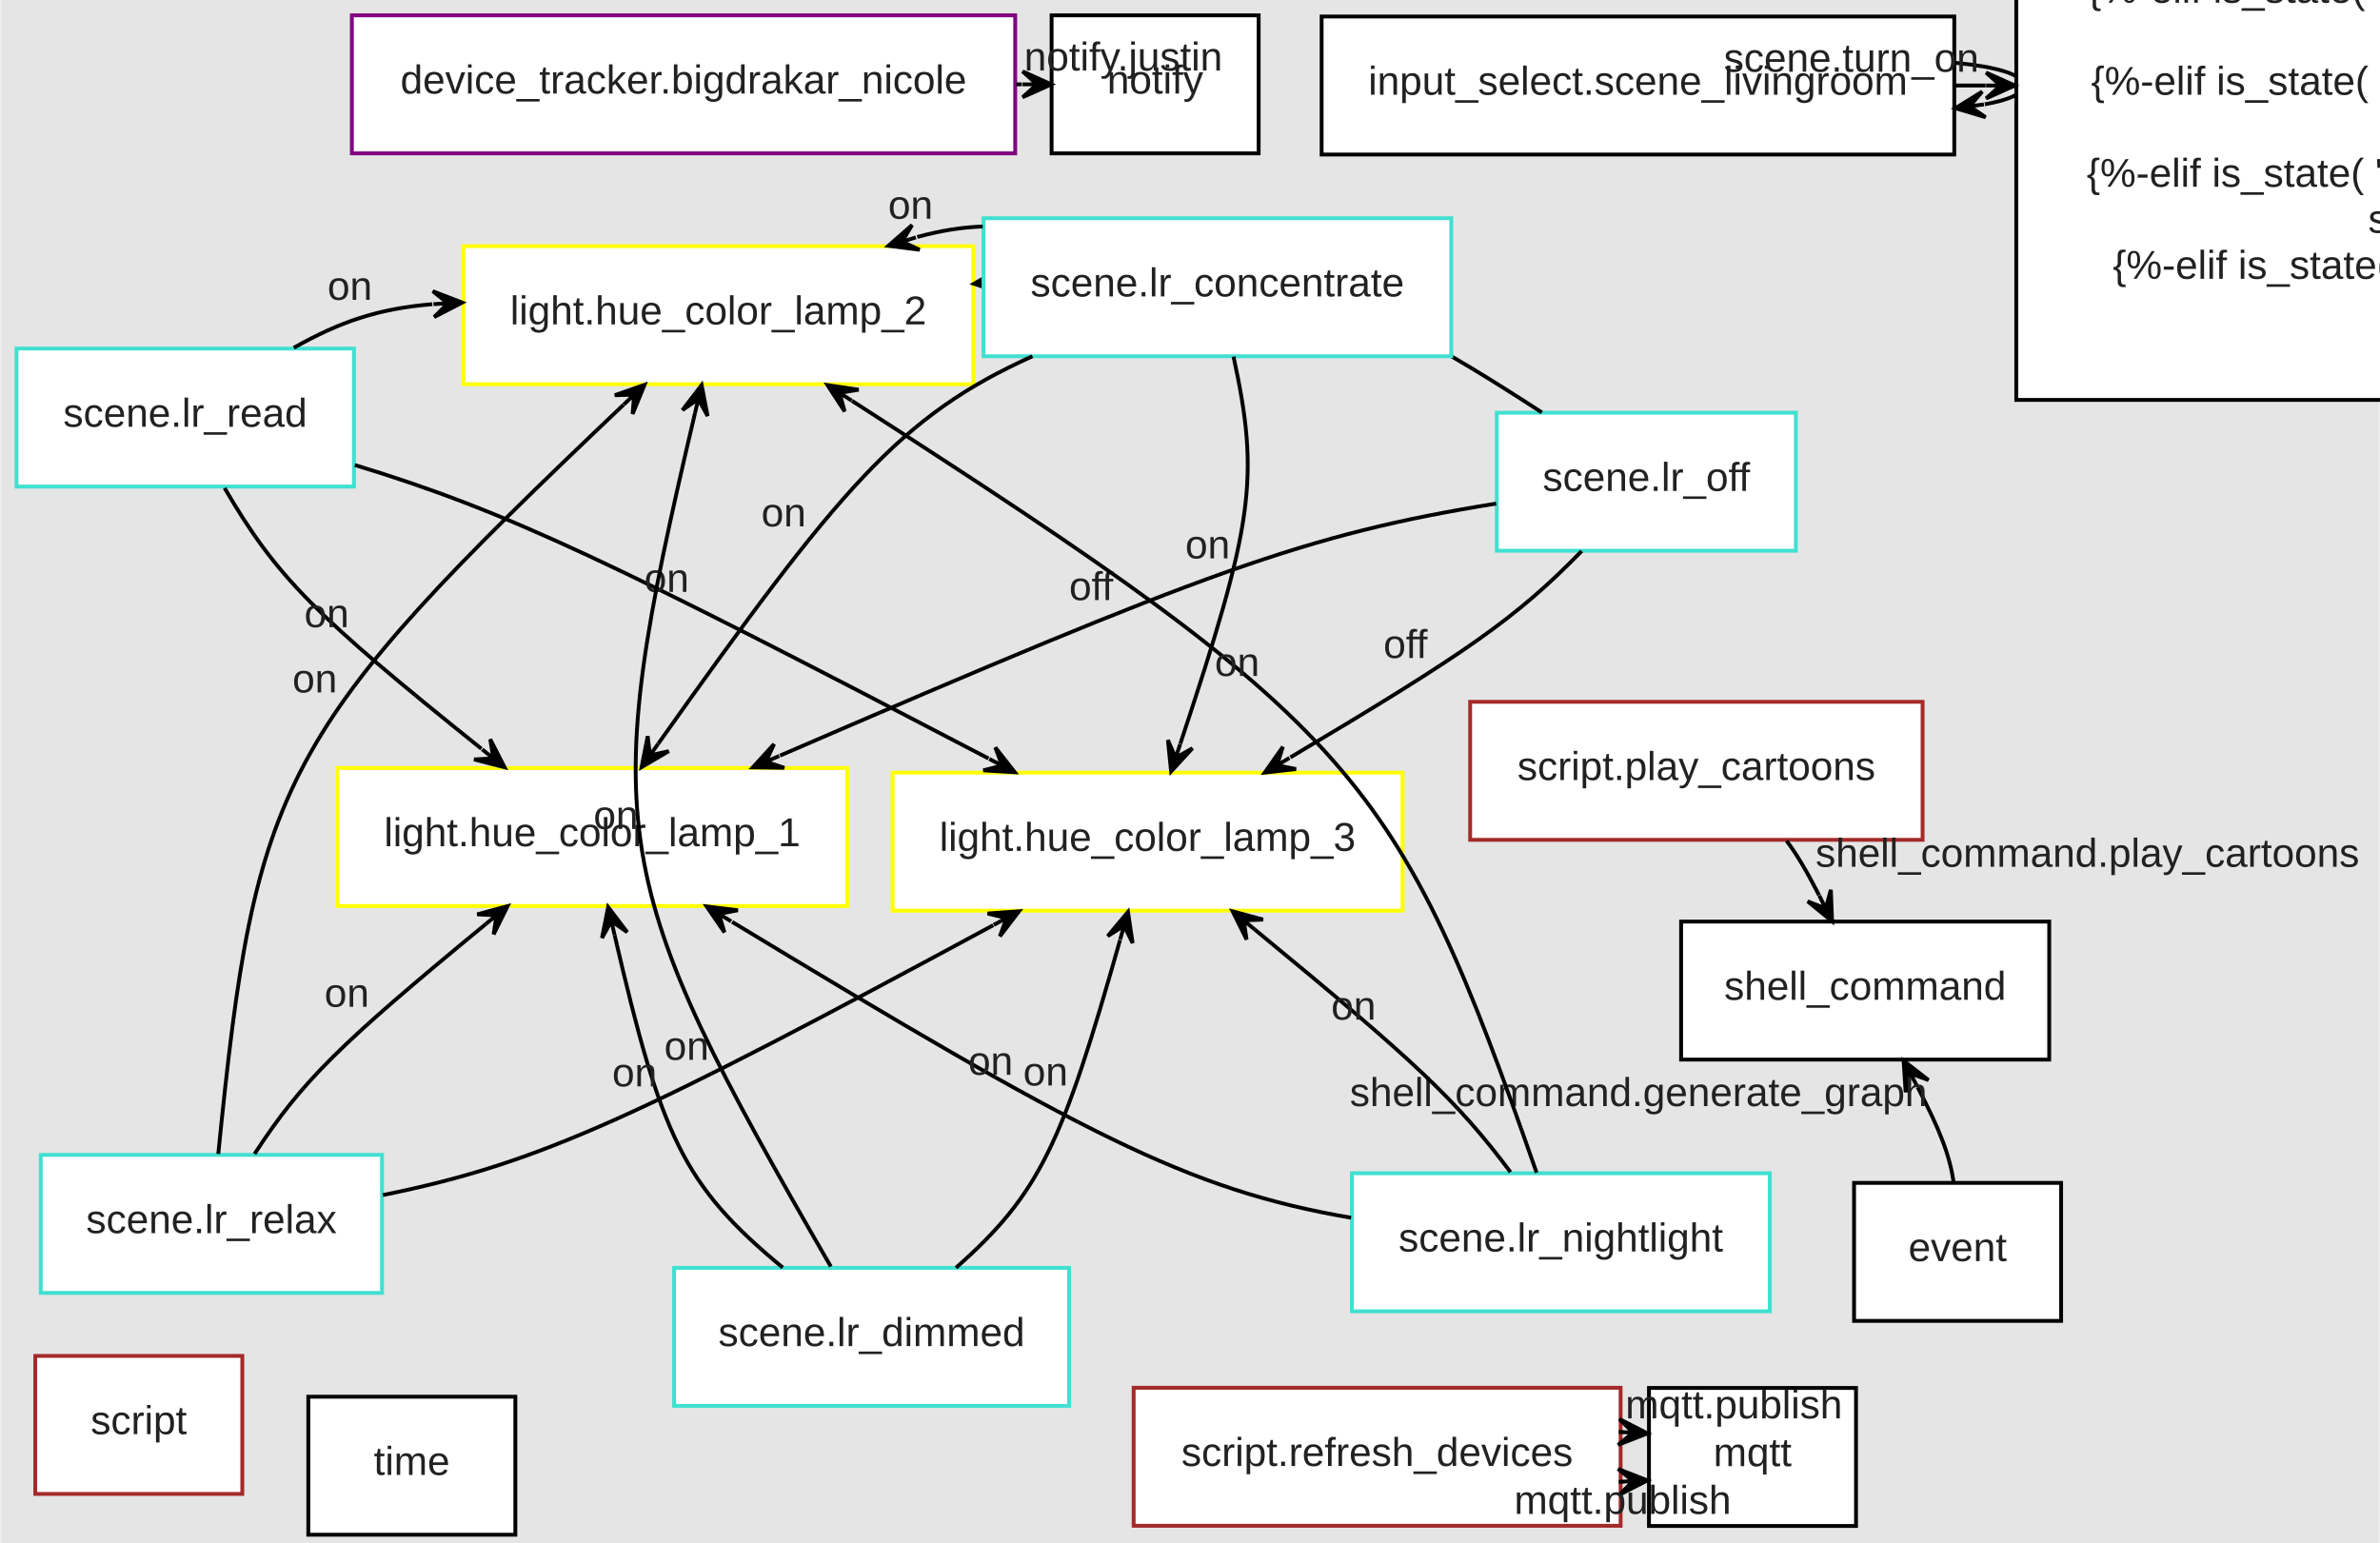
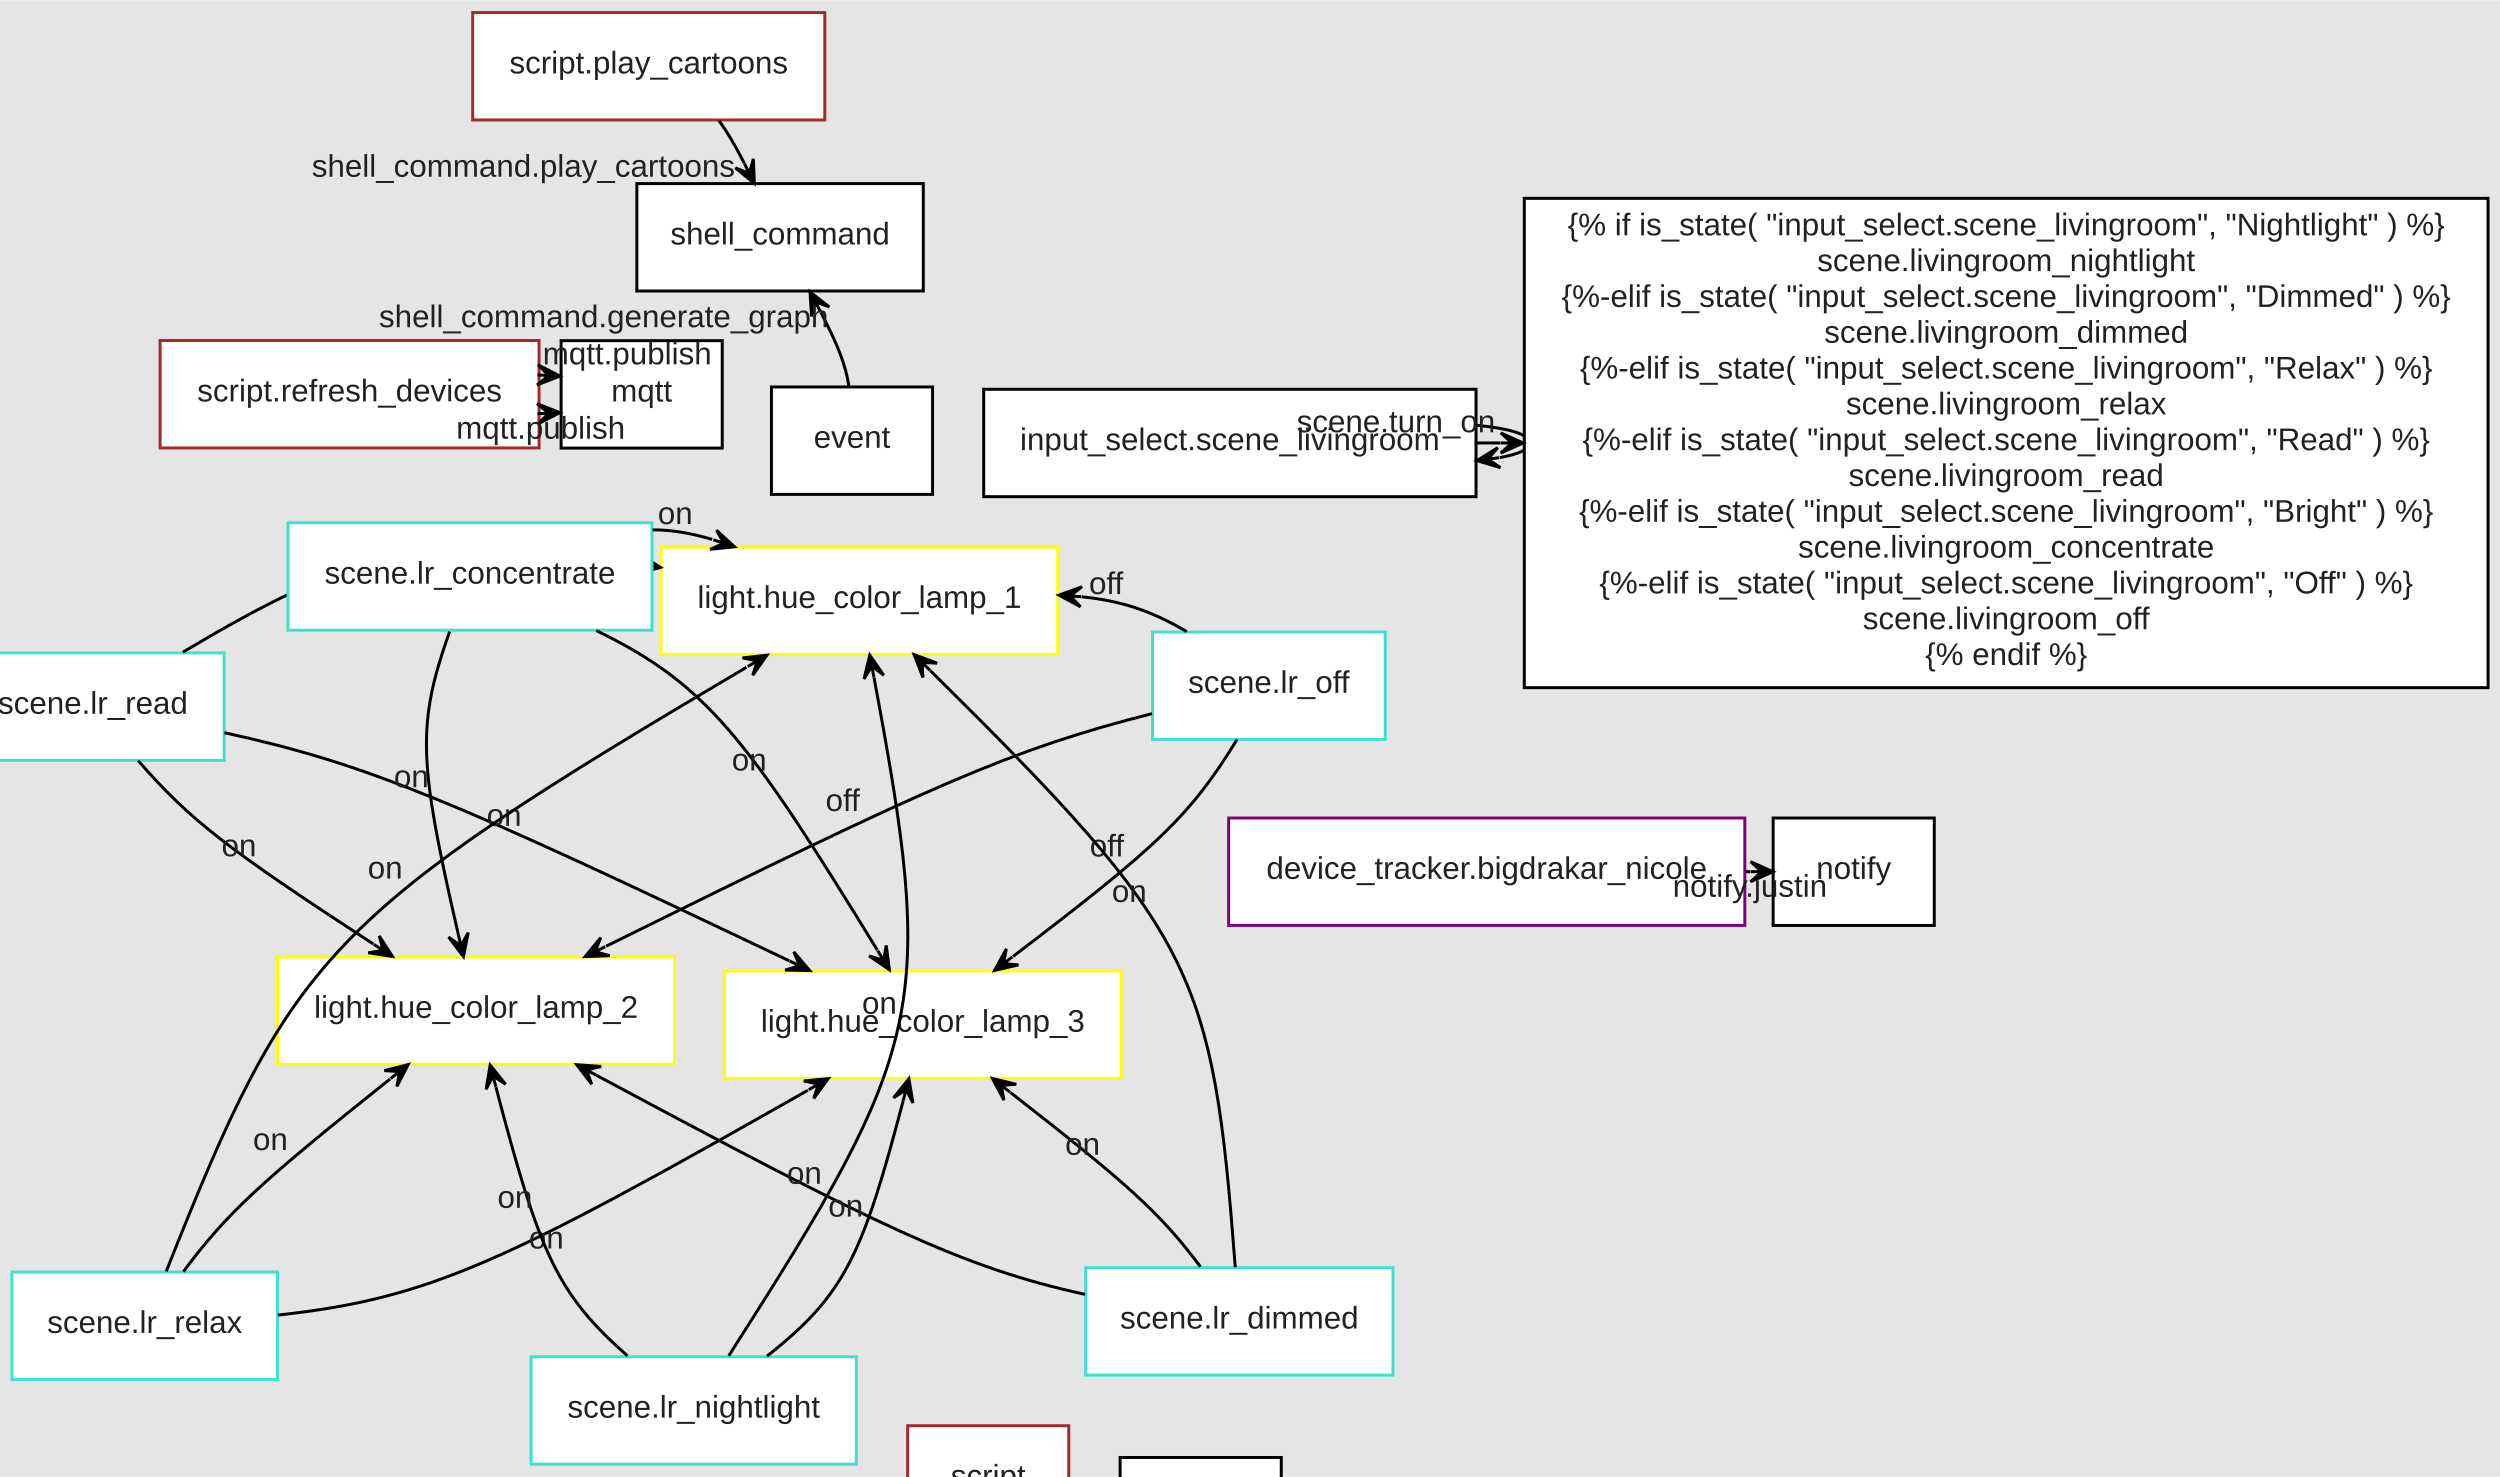
- <svg xmlns="http://www.w3.org/2000/svg" width="620pt" height="402pt" viewBox="0.00 0.00 620.10 402.46">
-   <g id="graph0" class="graph" transform="scale(1 1) rotate(0) translate(244.496 203.991)">
-     <polygon fill="#e5e5e5" stroke="none" points="-244.496,198.474 -244.496,-203.991 375.607,-203.991 375.607,198.474 -244.496,198.474" />
+ <svg xmlns="http://www.w3.org/2000/svg" width="838pt" height="495pt" viewBox="0.00 0.00 837.86 494.50">
+   <g id="graph0" class="graph" transform="scale(1 1) rotate(0) translate(234.799 324.934)">
+     <polygon fill="#e5e5e5" stroke="none" points="-234.799,169.57 -234.799,-324.934 603.057,-324.934 603.057,169.57 -234.799,169.57" />
    <g id="node1" class="node">
-       <polygon fill="white" stroke="brown" points="177.86,157.986 50.86,157.986 50.86,193.986 177.86,193.986 177.86,157.986" />
-       <text text-anchor="middle" x="114.36" y="178.386" font-family="arial" font-size="10.50" fill="#212121">script.refresh_devices</text>
+       <polygon fill="white" stroke="purple" points="349.968,-50.991 176.968,-50.991 176.968,-14.991 349.968,-14.991 349.968,-50.991" />
+       <text text-anchor="middle" x="263.468" y="-30.591" font-family="arial" font-size="10.50" fill="#212121">device_tracker.bigdrakar_nicole</text>
    </g>
    <g id="node2" class="node">
-       <polygon fill="white" stroke="black" points="239.254,158.034 185.254,158.034 185.254,194.034 239.254,194.034 239.254,158.034" />
-       <text text-anchor="middle" x="212.254" y="178.434" font-family="arial" font-size="10.50" fill="#212121">mqtt</text>
+       <polygon fill="white" stroke="black" points="413.459,-50.989 359.459,-50.989 359.459,-14.989 413.459,-14.989 413.459,-50.989" />
+       <text text-anchor="middle" x="386.459" y="-30.589" font-family="arial" font-size="10.50" fill="#212121">notify</text>
    </g>
    <g id="edge1" class="edge">
-       <path fill="none" stroke="black" d="M178.019,169.546C178.165,169.551 178.31,169.557 178.456,169.563" />
-       <polygon fill="black" stroke="black" points="184.858,169.889 177.539,166.137 181.113,169.698 177.368,169.508 177.368,169.508 177.368,169.508 181.113,169.698 177.196,172.878 184.858,169.889 184.858,169.889" />
-       <text text-anchor="middle" x="207.402" y="165.961" font-family="arial" font-size="10.50" fill="#212121">mqtt.publish</text>
+       <path fill="none" stroke="black" d="M350.227,-32.99C350.725,-32.99 351.219,-32.99 351.708,-32.99" />
+       <polygon fill="black" stroke="black" points="359.388,-32.99 351.888,-36.365 355.638,-32.99 351.888,-32.99 351.888,-32.99 351.888,-32.99 355.638,-32.99 351.888,-29.615 359.388,-32.99 359.388,-32.99" />
+       <text text-anchor="middle" x="351.662" y="-24.59" font-family="arial" font-size="10.50" fill="#212121">notify.justin</text>
+     </g>
+     <g id="node3" class="node">
+       <polygon fill="white" stroke="turquoise" points="-159.655,-106.321 -247.655,-106.321 -247.655,-70.321 -159.655,-70.321 -159.655,-106.321" />
+       <text text-anchor="middle" x="-203.655" y="-85.921" font-family="arial" font-size="10.50" fill="#212121">scene.lr_read</text>
+     </g>
+     <g id="node4" class="node">
+       <polygon fill="white" stroke="yellow" points="-8.74,-4.426 -141.74,-4.426 -141.74,31.574 -8.74,31.574 -8.74,-4.426" />
+       <text text-anchor="middle" x="-75.24" y="15.974" font-family="arial" font-size="10.50" fill="#212121">light.hue_color_lamp_2</text>
    </g>
    <g id="edge2" class="edge">
-       <path fill="none" stroke="black" d="M178.012,182.489C178.158,182.483 178.304,182.477 178.45,182.472" />
-       <polygon fill="black" stroke="black" points="184.852,182.152 177.193,179.155 181.107,182.339 177.361,182.526 177.361,182.526 177.361,182.526 181.107,182.339 177.53,185.897 184.852,182.152 184.852,182.152" />
-       <text text-anchor="middle" x="178.395" y="190.874" font-family="arial" font-size="10.50" fill="#212121">mqtt.publish</text>
-     </g>
-     <g id="node3" class="node">
-       <polygon fill="white" stroke="black" points="264.88,-199.684 99.88,-199.684 99.88,-163.684 264.88,-163.684 264.88,-199.684" />
-       <text text-anchor="middle" x="182.38" y="-179.284" font-family="arial" font-size="10.50" fill="#212121">input_select.scene_livingroom</text>
+       <path fill="none" stroke="black" d="M-188.528,-70.25C-171.053,-50.179 -158.57,-40.628 -109.725,-8.783" />
+       <polygon fill="black" stroke="black" points="-103.255,-4.572 -107.7,-11.492 -106.398,-6.618 -109.541,-8.663 -109.541,-8.663 -109.541,-8.663 -106.398,-6.618 -111.382,-5.835 -103.255,-4.572 -103.255,-4.572" />
+       <text text-anchor="middle" x="-154.709" y="-38.173" font-family="arial" font-size="10.50" fill="#212121">on</text>
+     </g>
+     <g id="node5" class="node">
+       <polygon fill="white" stroke="yellow" points="140.982,0.247 7.982,0.247 7.982,36.247 140.982,36.247 140.982,0.247" />
+       <text text-anchor="middle" x="74.482" y="20.647" font-family="arial" font-size="10.50" fill="#212121">light.hue_color_lamp_3</text>
    </g>
    <g id="edge3" class="edge">
-       <path fill="none" stroke="black" d="M265.177,-187.599C275.837,-186.573 282.88,-184.602 282.88,-181.684 282.88,-179.541 279.082,-177.908 272.842,-176.786" />
-       <polygon fill="black" stroke="black" points="265.177,-175.768 273.056,-173.409 268.894,-176.261 272.611,-176.755 272.611,-176.755 272.611,-176.755 268.894,-176.261 272.167,-180.101 265.177,-175.768 265.177,-175.768" />
-       <text text-anchor="middle" x="344.88" y="-179.284" font-family="arial" font-size="10.50" fill="#212121">input_select.select_option</text>
-     </g>
-     <g id="node4" class="node">
-       <polygon fill="white" stroke="black" points="604.057,-263.677 281.057,-263.677 281.057,-99.677 604.057,-99.677 604.057,-263.677" />
-       <text text-anchor="middle" x="442.557" y="-251.277" font-family="arial" font-size="10.50" fill="#212121">{% if is_state( "input_select.scene_livingroom", "Nightlight" ) %}</text>
-       <text text-anchor="middle" x="442.557" y="-239.277" font-family="arial" font-size="10.50" fill="#212121">  scene.livingroom_nightlight</text>
-       <text text-anchor="middle" x="442.557" y="-227.277" font-family="arial" font-size="10.50" fill="#212121">{%-elif is_state( "input_select.scene_livingroom", "Dimmed" ) %}</text>
-       <text text-anchor="middle" x="442.557" y="-215.277" font-family="arial" font-size="10.50" fill="#212121">  scene.livingroom_dimmed</text>
-       <text text-anchor="middle" x="442.557" y="-203.277" font-family="arial" font-size="10.50" fill="#212121">{%-elif is_state( "input_select.scene_livingroom", "Relax" ) %}</text>
-       <text text-anchor="middle" x="442.557" y="-191.277" font-family="arial" font-size="10.50" fill="#212121">  scene.livingroom_relax</text>
-       <text text-anchor="middle" x="442.557" y="-179.277" font-family="arial" font-size="10.50" fill="#212121">{%-elif is_state( "input_select.scene_livingroom", "Read" ) %}</text>
-       <text text-anchor="middle" x="442.557" y="-167.277" font-family="arial" font-size="10.50" fill="#212121">  scene.livingroom_read</text>
-       <text text-anchor="middle" x="442.557" y="-155.277" font-family="arial" font-size="10.50" fill="#212121">{%-elif is_state( "input_select.scene_livingroom", "Bright" ) %}</text>
-       <text text-anchor="middle" x="442.557" y="-143.277" font-family="arial" font-size="10.50" fill="#212121">  scene.livingroom_concentrate</text>
-       <text text-anchor="middle" x="442.557" y="-131.277" font-family="arial" font-size="10.50" fill="#212121">{%-elif is_state( "input_select.scene_livingroom", "Off" ) %}</text>
-       <text text-anchor="middle" x="442.557" y="-119.277" font-family="arial" font-size="10.50" fill="#212121">  scene.livingroom_off</text>
-       <text text-anchor="middle" x="442.557" y="-107.277" font-family="arial" font-size="10.50" fill="#212121">{% endif %}</text>
+       <path fill="none" stroke="black" d="M-159.602,-79.581C-111.267,-68.997 -83.244,-56.954 29.72,-3.123" />
+       <polygon fill="black" stroke="black" points="36.573,0.144 31.256,-6.13 33.188,-1.47 29.803,-3.084 29.803,-3.084 29.803,-3.084 33.188,-1.47 28.351,-0.037 36.573,0.144 36.573,0.144" />
+       <text text-anchor="middle" x="-65.859" y="-48.356" font-family="arial" font-size="10.50" fill="#212121">on</text>
+     </g>
+     <g id="node6" class="node">
+       <polygon fill="white" stroke="yellow" points="119.721,-141.788 -13.28,-141.788 -13.28,-105.788 119.721,-105.788 119.721,-141.788" />
+       <text text-anchor="middle" x="53.221" y="-121.388" font-family="arial" font-size="10.50" fill="#212121">light.hue_color_lamp_1</text>
    </g>
    <g id="edge4" class="edge">
-       <path fill="none" stroke="black" d="M264.968,-181.684C267.585,-181.684 270.276,-181.684 273.062,-181.684" />
-       <polygon fill="black" stroke="black" points="280.674,-181.683 273.174,-185.059 276.924,-181.683 273.174,-181.684 273.174,-181.684 273.174,-181.684 276.924,-181.683 273.174,-178.309 280.674,-181.683 280.674,-181.683" />
-       <text text-anchor="middle" x="238.041" y="-185.284" font-family="arial" font-size="10.50" fill="#212121">scene.turn_on</text>
-     </g>
-     <g id="node5" class="node">
-       <polygon fill="white" stroke="yellow" points="-23.843,-3.671 -156.843,-3.671 -156.843,32.329 -23.843,32.329 -23.843,-3.671" />
-       <text text-anchor="middle" x="-90.343" y="16.729" font-family="arial" font-size="10.50" fill="#212121">light.hue_color_lamp_1</text>
-     </g>
-     <g id="node6" class="node">
-       <polygon fill="white" stroke="turquoise" points="223.569,-96.342 145.569,-96.342 145.569,-60.342 223.569,-60.342 223.569,-96.342" />
-       <text text-anchor="middle" x="184.569" y="-75.942" font-family="arial" font-size="10.50" fill="#212121">scene.lr_off</text>
-     </g>
-     <g id="edge5" class="edge">
-       <path fill="none" stroke="black" d="M145.41,-72.646C95.666,-64.609 69.729,-54.938 -41.377,-6.9" />
-       <polygon fill="black" stroke="black" points="-48.469,-3.832 -40.245,-3.712 -45.027,-5.321 -41.585,-6.81 -41.585,-6.81 -41.585,-6.81 -45.027,-5.321 -42.925,-9.907 -48.469,-3.832 -48.469,-3.832" />
-       <text text-anchor="middle" x="39.781" y="-47.471" font-family="arial" font-size="10.50" fill="#212121">off</text>
+       <path fill="none" stroke="black" d="M-173.505,-106.592C-115.806,-140.849 -94.026,-146.689 -21.154,-136.124" />
+       <polygon fill="black" stroke="black" points="-13.462,-134.978 -20.383,-139.421 -17.171,-135.531 -20.88,-136.083 -20.88,-136.083 -20.88,-136.083 -17.171,-135.531 -21.378,-132.745 -13.462,-134.978 -13.462,-134.978" />
+       <text text-anchor="middle" x="-102.817" y="-142.941" font-family="arial" font-size="10.50" fill="#212121">on</text>
    </g>
    <g id="node7" class="node">
-       <polygon fill="white" stroke="yellow" points="120.985,-2.456 -12.015,-2.456 -12.015,33.544 120.985,33.544 120.985,-2.456" />
-       <text text-anchor="middle" x="54.485" y="17.944" font-family="arial" font-size="10.50" fill="#212121">light.hue_color_lamp_3</text>
+       <polygon fill="white" stroke="brown" points="123.395,152.68 69.395,152.68 69.395,188.68 123.395,188.68 123.395,152.68" />
+       <text text-anchor="middle" x="96.395" y="173.08" font-family="arial" font-size="10.50" fill="#212121">script</text>
+     </g>
+     <g id="node8" class="node">
+       <polygon fill="white" stroke="black" points="194.605,163.32 140.605,163.32 140.605,199.32 194.605,199.32 194.605,163.32" />
+       <text text-anchor="middle" x="167.605" y="183.72" font-family="arial" font-size="10.50" fill="#212121">time</text>
+     </g>
+     <g id="node9" class="node">
+       <polygon fill="white" stroke="turquoise" points="229.45,-113.323 151.45,-113.323 151.45,-77.323 229.45,-77.323 229.45,-113.323" />
+       <text text-anchor="middle" x="190.45" y="-92.923" font-family="arial" font-size="10.50" fill="#212121">scene.lr_off</text>
    </g>
    <g id="edge6" class="edge">
-       <path fill="none" stroke="black" d="M167.701,-60.252C150.619,-42.752 137.63,-33.717 91.737,-6.444" />
-       <polygon fill="black" stroke="black" points="85.039,-2.471 93.212,-3.394 88.265,-4.384 91.49,-6.297 91.49,-6.297 91.49,-6.297 88.265,-4.384 89.769,-9.2 85.039,-2.471 85.039,-2.471" />
-       <text text-anchor="middle" x="121.751" y="-32.367" font-family="arial" font-size="10.50" fill="#212121">off</text>
-     </g>
-     <g id="node8" class="node">
-       <polygon fill="white" stroke="yellow" points="9.04,-139.779 -123.96,-139.779 -123.96,-103.779 9.04,-103.779 9.04,-139.779" />
-       <text text-anchor="middle" x="-57.46" y="-119.379" font-family="arial" font-size="10.50" fill="#212121">light.hue_color_lamp_2</text>
+       <path fill="none" stroke="black" d="M151.288,-85.971C103.858,-73.882 78.112,-62.342 -31.693,-8.01" />
+       <polygon fill="black" stroke="black" points="-38.702,-4.54 -30.483,-4.843 -35.341,-6.204 -31.98,-7.868 -31.98,-7.868 -31.98,-7.868 -35.341,-6.204 -33.478,-10.892 -38.702,-4.54 -38.702,-4.54" />
+       <text text-anchor="middle" x="47.636" y="-53.343" font-family="arial" font-size="10.50" fill="#212121">off</text>
    </g>
    <g id="edge7" class="edge">
-       <path fill="none" stroke="black" d="M157.314,-96.409C104.712,-130.62 84.233,-137.335 16.787,-130.75" />
-       <polygon fill="black" stroke="black" points="9.223,-129.978 17.027,-127.382 12.954,-130.359 16.685,-130.739 16.685,-130.739 16.685,-130.739 12.954,-130.359 16.342,-134.097 9.223,-129.978 9.223,-129.978" />
-       <text text-anchor="middle" x="79.917" y="-133.886" font-family="arial" font-size="10.50" fill="#212121">off</text>
-     </g>
-     <g id="node9" class="node">
-       <polygon fill="white" stroke="brown" points="-181.605,149.68 -235.605,149.68 -235.605,185.68 -181.605,185.68 -181.605,149.68" />
-       <text text-anchor="middle" x="-208.605" y="170.08" font-family="arial" font-size="10.50" fill="#212121">script</text>
+       <path fill="none" stroke="black" d="M179.771,-77.281C164.129,-51.804 153.678,-41.848 104.698,-4.596" />
+       <polygon fill="black" stroke="black" points="98.531,0.085 106.545,-1.761 101.518,-2.182 104.505,-4.45 104.505,-4.45 104.505,-4.45 101.518,-2.182 102.464,-7.138 98.531,0.085 98.531,0.085" />
+       <text text-anchor="middle" x="136.174" y="-38.121" font-family="arial" font-size="10.50" fill="#212121">off</text>
+     </g>
+     <g id="edge8" class="edge">
+       <path fill="none" stroke="black" d="M162.932,-113.479C151.267,-120.247 141.566,-123.71 127.742,-125.131" />
+       <polygon fill="black" stroke="black" points="120.104,-125.694 127.335,-121.777 123.844,-125.418 127.584,-125.142 127.584,-125.142 127.584,-125.142 123.844,-125.418 127.832,-128.508 120.104,-125.694 120.104,-125.694" />
+       <text text-anchor="middle" x="135.917" y="-126.056" font-family="arial" font-size="10.50" fill="#212121">off</text>
    </g>
    <g id="node10" class="node">
-       <polygon fill="white" stroke="black" points="-110.395,160.32 -164.395,160.32 -164.395,196.32 -110.395,196.32 -110.395,160.32" />
-       <text text-anchor="middle" x="-137.395" y="180.72" font-family="arial" font-size="10.50" fill="#212121">time</text>
+       <polygon fill="white" stroke="turquoise" points="-16.286,-149.937 -138.286,-149.937 -138.286,-113.937 -16.286,-113.937 -16.286,-149.937" />
+       <text text-anchor="middle" x="-77.286" y="-129.537" font-family="arial" font-size="10.50" fill="#212121">scene.lr_concentrate</text>
+     </g>
+     <g id="edge9" class="edge">
+       <path fill="none" stroke="black" d="M-84.115,-113.491C-95.222,-82.025 -94.546,-69.995 -81.166,-11.849" />
+       <polygon fill="black" stroke="black" points="-79.472,-4.525 -77.874,-12.593 -80.317,-8.179 -81.163,-11.832 -81.163,-11.832 -81.163,-11.832 -80.317,-8.179 -84.451,-11.072 -79.472,-4.525 -79.472,-4.525" />
+       <text text-anchor="middle" x="-96.942" y="-61.325" font-family="arial" font-size="10.50" fill="#212121">on</text>
+     </g>
+     <g id="edge10" class="edge">
+       <path fill="none" stroke="black" d="M-34.943,-113.802C2.162,-95.763 15.693,-77.743 59.24,-6.712" />
+       <polygon fill="black" stroke="black" points="63.267,-0.135 62.23,-8.293 61.309,-3.333 59.351,-6.531 59.351,-6.531 59.351,-6.531 61.309,-3.333 56.472,-4.769 63.267,-0.135 63.267,-0.135" />
+       <text text-anchor="middle" x="16.296" y="-66.925" font-family="arial" font-size="10.50" fill="#212121">on</text>
+     </g>
+     <g id="edge11" class="edge">
+       <path fill="none" stroke="black" d="M-16.088,-147.585C-9.622,-147.544 -3.303,-146.494 3.874,-144.372" />
+       <polygon fill="black" stroke="black" points="11.375,-141.89 5.315,-147.45 7.815,-143.068 4.255,-144.246 4.255,-144.246 4.255,-144.246 7.815,-143.068 3.195,-141.042 11.375,-141.89 11.375,-141.89" />
+       <text text-anchor="middle" x="-8.5" y="-149.509" font-family="arial" font-size="10.50" fill="#212121">on</text>
    </g>
    <g id="node11" class="node">
-       <polygon fill="white" stroke="brown" points="256.618,-20.933 138.618,-20.933 138.618,15.066 256.618,15.066 256.618,-20.933" />
-       <text text-anchor="middle" x="197.618" y="-0.534" font-family="arial" font-size="10.50" fill="#212121">script.play_cartoons</text>
+       <polygon fill="white" stroke="turquoise" points="-141.799,101.176 -230.799,101.176 -230.799,137.176 -141.799,137.176 -141.799,101.176" />
+       <text text-anchor="middle" x="-186.299" y="121.576" font-family="arial" font-size="10.50" fill="#212121">scene.lr_relax</text>
+     </g>
+     <g id="edge12" class="edge">
+       <path fill="none" stroke="black" d="M-173.336,101.042C-158.581,81.219 -147.571,71.183 -104.065,36.473" />
+       <polygon fill="black" stroke="black" points="-98.006,31.645 -105.975,33.679 -100.939,33.982 -103.872,36.319 -103.872,36.319 -103.872,36.319 -100.939,33.982 -101.769,38.958 -98.006,31.645 -98.006,31.645" />
+       <text text-anchor="middle" x="-144.176" y="60.288" font-family="arial" font-size="10.50" fill="#212121">on</text>
+     </g>
+     <g id="edge13" class="edge">
+       <path fill="none" stroke="black" d="M-141.642,115.592C-90.884,110.056 -65.745,98.12 35.962,40.236" />
+       <polygon fill="black" stroke="black" points="42.774,36.356 34.586,37.135 39.515,38.212 36.257,40.068 36.257,40.068 36.257,40.068 39.515,38.212 37.927,43.001 42.774,36.356 42.774,36.356" />
+       <text text-anchor="middle" x="-51.713" y="93.282" font-family="arial" font-size="10.50" fill="#212121">on</text>
+     </g>
+     <g id="edge14" class="edge">
+       <path fill="none" stroke="black" d="M-179.094,100.96C-136.839,-5.377 -126.349,-17.752 15.385,-101.515" />
+       <polygon fill="black" stroke="black" points="22.234,-105.558 14.059,-104.652 19.005,-103.652 15.775,-101.745 15.775,-101.745 15.775,-101.745 19.005,-103.652 17.491,-98.839 22.234,-105.558 22.234,-105.558" />
+       <text text-anchor="middle" x="-105.714" y="-30.714" font-family="arial" font-size="10.50" fill="#212121">on</text>
    </g>
    <g id="node12" class="node">
-       <polygon fill="white" stroke="black" points="289.639,36.389 193.639,36.389 193.639,72.389 289.639,72.389 289.639,36.389" />
-       <text text-anchor="middle" x="241.639" y="56.789" font-family="arial" font-size="10.50" fill="#212121">shell_command</text>
-     </g>
-     <g id="edge9" class="edge">
-       <path fill="none" stroke="black" d="M221.134,15.297C223.826,18.866 226.438,23.325 229.62,29.517" />
-       <polygon fill="black" stroke="black" points="233.016,36.319 232.686,28.101 231.341,32.964 229.666,29.609 229.666,29.609 229.666,29.609 231.341,32.964 226.646,31.116 233.016,36.319 233.016,36.319" />
-       <text text-anchor="middle" x="299.607" y="22.093" font-family="arial" font-size="10.50" fill="#212121">shell_command.play_cartoons</text>
+       <polygon fill="white" stroke="black" points="259.88,-194.684 94.88,-194.684 94.88,-158.684 259.88,-158.684 259.88,-194.684" />
+       <text text-anchor="middle" x="177.38" y="-174.284" font-family="arial" font-size="10.50" fill="#212121">input_select.scene_livingroom</text>
+     </g>
+     <g id="edge15" class="edge">
+       <path fill="none" stroke="black" d="M260.177,-182.599C270.837,-181.573 277.88,-179.602 277.88,-176.684 277.88,-174.541 274.082,-172.908 267.842,-171.786" />
+       <polygon fill="black" stroke="black" points="260.177,-170.768 268.056,-168.409 263.894,-171.261 267.611,-171.755 267.611,-171.755 267.611,-171.755 263.894,-171.261 267.167,-175.101 260.177,-170.768 260.177,-170.768" />
+       <text text-anchor="middle" x="339.88" y="-174.284" font-family="arial" font-size="10.50" fill="#212121">input_select.select_option</text>
    </g>
    <g id="node13" class="node">
-       <polygon fill="white" stroke="turquoise" points="133.698,-147.07 11.697,-147.07 11.697,-111.07 133.698,-111.07 133.698,-147.07" />
-       <text text-anchor="middle" x="72.698" y="-126.67" font-family="arial" font-size="10.50" fill="#212121">scene.lr_concentrate</text>
-     </g>
-     <g id="edge10" class="edge">
-       <path fill="none" stroke="black" d="M24.46,-111.061C-10.159,-95.471 -25.911,-76.549 -73.105,-10.048" />
-       <polygon fill="black" stroke="black" points="-77.466,-3.895 -70.376,-8.063 -75.297,-6.955 -73.129,-10.014 -73.129,-10.014 -73.129,-10.014 -75.297,-6.955 -75.883,-11.966 -77.466,-3.895 -77.466,-3.895" />
-       <text text-anchor="middle" x="-40.409" y="-66.699" font-family="arial" font-size="10.50" fill="#212121">on</text>
-     </g>
-     <g id="edge11" class="edge">
-       <path fill="none" stroke="black" d="M76.904,-110.957C83.858,-78.97 81.985,-67.181 63.023,-9.98" />
-       <polygon fill="black" stroke="black" points="60.625,-2.775 66.196,-8.825 61.809,-6.333 62.993,-9.891 62.993,-9.891 62.993,-9.891 61.809,-6.333 59.791,-10.957 60.625,-2.775 60.625,-2.775" />
-       <text text-anchor="middle" x="70.16" y="-58.34" font-family="arial" font-size="10.50" fill="#212121">on</text>
-     </g>
-     <g id="edge12" class="edge">
-       <path fill="none" stroke="black" d="M11.486,-144.904C6.032,-144.734 0.548,-143.837 -5.583,-142.178" />
-       <polygon fill="black" stroke="black" points="-13.115,-139.879 -4.956,-138.841 -9.528,-140.974 -5.941,-142.069 -5.941,-142.069 -5.941,-142.069 -9.528,-140.974 -6.927,-145.297 -13.115,-139.879 -13.115,-139.879" />
-       <text text-anchor="middle" x="-7.323" y="-146.939" font-family="arial" font-size="10.50" fill="#212121">on</text>
+       <polygon fill="white" stroke="black" points="599.057,-258.677 276.057,-258.677 276.057,-94.677 599.057,-94.677 599.057,-258.677" />
+       <text text-anchor="middle" x="437.557" y="-246.277" font-family="arial" font-size="10.50" fill="#212121">{% if is_state( "input_select.scene_livingroom", "Nightlight" ) %}</text>
+       <text text-anchor="middle" x="437.557" y="-234.277" font-family="arial" font-size="10.50" fill="#212121">  scene.livingroom_nightlight</text>
+       <text text-anchor="middle" x="437.557" y="-222.277" font-family="arial" font-size="10.50" fill="#212121">{%-elif is_state( "input_select.scene_livingroom", "Dimmed" ) %}</text>
+       <text text-anchor="middle" x="437.557" y="-210.277" font-family="arial" font-size="10.50" fill="#212121">  scene.livingroom_dimmed</text>
+       <text text-anchor="middle" x="437.557" y="-198.277" font-family="arial" font-size="10.50" fill="#212121">{%-elif is_state( "input_select.scene_livingroom", "Relax" ) %}</text>
+       <text text-anchor="middle" x="437.557" y="-186.277" font-family="arial" font-size="10.50" fill="#212121">  scene.livingroom_relax</text>
+       <text text-anchor="middle" x="437.557" y="-174.277" font-family="arial" font-size="10.50" fill="#212121">{%-elif is_state( "input_select.scene_livingroom", "Read" ) %}</text>
+       <text text-anchor="middle" x="437.557" y="-162.277" font-family="arial" font-size="10.50" fill="#212121">  scene.livingroom_read</text>
+       <text text-anchor="middle" x="437.557" y="-150.277" font-family="arial" font-size="10.50" fill="#212121">{%-elif is_state( "input_select.scene_livingroom", "Bright" ) %}</text>
+       <text text-anchor="middle" x="437.557" y="-138.277" font-family="arial" font-size="10.50" fill="#212121">  scene.livingroom_concentrate</text>
+       <text text-anchor="middle" x="437.557" y="-126.277" font-family="arial" font-size="10.50" fill="#212121">{%-elif is_state( "input_select.scene_livingroom", "Off" ) %}</text>
+       <text text-anchor="middle" x="437.557" y="-114.277" font-family="arial" font-size="10.50" fill="#212121">  scene.livingroom_off</text>
+       <text text-anchor="middle" x="437.557" y="-102.277" font-family="arial" font-size="10.50" fill="#212121">{% endif %}</text>
+     </g>
+     <g id="edge16" class="edge">
+       <path fill="none" stroke="black" d="M259.968,-176.684C262.585,-176.684 265.276,-176.684 268.062,-176.684" />
+       <polygon fill="black" stroke="black" points="275.674,-176.683 268.174,-180.059 271.924,-176.683 268.174,-176.684 268.174,-176.684 268.174,-176.684 271.924,-176.683 268.174,-173.309 275.674,-176.683 275.674,-176.683" />
+       <text text-anchor="middle" x="233.041" y="-180.284" font-family="arial" font-size="10.50" fill="#212121">scene.turn_on</text>
    </g>
    <g id="node14" class="node">
-       <polygon fill="white" stroke="black" points="292.743,104.544 238.743,104.544 238.743,140.544 292.743,140.544 292.743,104.544" />
-       <text text-anchor="middle" x="265.743" y="124.944" font-family="arial" font-size="10.50" fill="#212121">event</text>
-     </g>
-     <g id="edge13" class="edge">
-       <path fill="none" stroke="black" d="M264.738,104.491C263.655,97.271 261.221,90.963 255.317,79.575" />
-       <polygon fill="black" stroke="black" points="251.667,72.688 252.197,80.896 253.423,76.002 255.179,79.315 255.179,79.315 255.179,79.315 253.423,76.002 258.161,77.734 251.667,72.688 251.667,72.688" />
-       <text text-anchor="middle" x="182.522" y="84.511" font-family="arial" font-size="10.50" fill="#212121">shell_command.generate_graph</text>
+       <polygon fill="white" stroke="brown" points="-54.14,-211.014 -181.14,-211.014 -181.14,-175.014 -54.14,-175.014 -54.14,-211.014" />
+       <text text-anchor="middle" x="-117.64" y="-190.614" font-family="arial" font-size="10.50" fill="#212121">script.refresh_devices</text>
    </g>
    <g id="node15" class="node">
-       <polygon fill="white" stroke="turquoise" points="-152.496,-113.077 -240.496,-113.077 -240.496,-77.077 -152.496,-77.077 -152.496,-113.077" />
-       <text text-anchor="middle" x="-196.496" y="-92.677" font-family="arial" font-size="10.50" fill="#212121">scene.lr_read</text>
-     </g>
-     <g id="edge14" class="edge">
-       <path fill="none" stroke="black" d="M-186.228,-76.692C-172.637,-53.418 -162.704,-43.523 -119.255,-8.694" />
-       <polygon fill="black" stroke="black" points="-113.196,-3.848 -116.945,-11.169 -116.125,-6.191 -119.053,-8.533 -119.053,-8.533 -119.053,-8.533 -116.125,-6.191 -121.161,-5.897 -113.196,-3.848 -113.196,-3.848" />
-       <text text-anchor="middle" x="-159.605" y="-40.406" font-family="arial" font-size="10.50" fill="#212121">on</text>
-     </g>
-     <g id="edge15" class="edge">
-       <path fill="none" stroke="black" d="M-152.253,-82.695C-111.908,-70.405 -84.764,-57.206 13.01,-6.148" />
-       <polygon fill="black" stroke="black" points="19.862,-2.568 14.777,-9.033 16.538,-4.305 13.215,-6.041 13.215,-6.041 13.215,-6.041 16.538,-4.305 11.652,-3.05 19.862,-2.568 19.862,-2.568" />
-       <text text-anchor="middle" x="-70.943" y="-49.613" font-family="arial" font-size="10.50" fill="#212121">on</text>
-     </g>
-     <g id="edge16" class="edge">
-       <path fill="none" stroke="black" d="M-168.164,-113.282C-156.102,-120.09 -146.165,-123.475 -132.051,-124.648" />
-       <polygon fill="black" stroke="black" points="-124.257,-125.067 -131.927,-128.035 -128.001,-124.866 -131.746,-124.665 -131.746,-124.665 -131.746,-124.665 -128.001,-124.866 -131.565,-121.294 -124.257,-125.067 -124.257,-125.067" />
-       <text text-anchor="middle" x="-153.555" y="-125.789" font-family="arial" font-size="10.50" fill="#212121">on</text>
+       <polygon fill="white" stroke="black" points="7.254,-210.966 -46.746,-210.966 -46.746,-174.966 7.254,-174.966 7.254,-210.966" />
+       <text text-anchor="middle" x="-19.746" y="-190.566" font-family="arial" font-size="10.50" fill="#212121">mqtt</text>
+     </g>
+     <g id="edge17" class="edge">
+       <path fill="none" stroke="black" d="M-53.981,-199.454C-53.835,-199.449 -53.69,-199.443 -53.544,-199.437" />
+       <polygon fill="black" stroke="black" points="-47.142,-199.111 -54.461,-202.863 -50.887,-199.302 -54.633,-199.492 -54.633,-199.492 -54.633,-199.492 -50.887,-199.302 -54.804,-196.122 -47.142,-199.111 -47.142,-199.111" />
+       <text text-anchor="middle" x="-24.599" y="-203.039" font-family="arial" font-size="10.50" fill="#212121">mqtt.publish</text>
+     </g>
+     <g id="edge18" class="edge">
+       <path fill="none" stroke="black" d="M-53.988,-186.511C-53.842,-186.517 -53.696,-186.523 -53.55,-186.528" />
+       <polygon fill="black" stroke="black" points="-47.148,-186.848 -54.807,-189.845 -50.893,-186.661 -54.639,-186.474 -54.639,-186.474 -54.639,-186.474 -50.893,-186.661 -54.47,-183.103 -47.148,-186.848 -47.148,-186.848" />
+       <text text-anchor="middle" x="-53.605" y="-178.126" font-family="arial" font-size="10.50" fill="#212121">mqtt.publish</text>
    </g>
    <g id="node16" class="node">
-       <polygon fill="white" stroke="turquoise" points="-145.169,97.245 -234.169,97.245 -234.169,133.245 -145.169,133.245 -145.169,97.245" />
-       <text text-anchor="middle" x="-189.669" y="117.645" font-family="arial" font-size="10.50" fill="#212121">scene.lr_relax</text>
-     </g>
-     <g id="edge17" class="edge">
-       <path fill="none" stroke="black" d="M-178.408,96.992C-166.039,77.956 -156.147,68.335 -118.214,37.121" />
-       <polygon fill="black" stroke="black" points="-112.41,32.355 -120.348,34.506 -115.308,34.735 -118.206,37.115 -118.206,37.115 -118.206,37.115 -115.308,34.735 -116.064,39.723 -112.41,32.355 -112.41,32.355" />
-       <text text-anchor="middle" x="-154.342" y="58.606" font-family="arial" font-size="10.50" fill="#212121">on</text>
-     </g>
-     <g id="edge18" class="edge">
-       <path fill="none" stroke="black" d="M-144.942,107.72C-103.608,99.369 -77.884,87.07 14.226,37.338" />
-       <polygon fill="black" stroke="black" points="20.974,33.692 12.771,34.288 17.675,35.475 14.376,37.258 14.376,37.258 14.376,37.258 17.675,35.475 15.98,40.227 20.974,33.692 20.974,33.692" />
-       <text text-anchor="middle" x="-65.736" y="72.455" font-family="arial" font-size="10.50" fill="#212121">on</text>
+       <polygon fill="white" stroke="brown" points="41.618,-320.934 -76.382,-320.934 -76.382,-284.934 41.618,-284.934 41.618,-320.934" />
+       <text text-anchor="middle" x="-17.382" y="-300.534" font-family="arial" font-size="10.50" fill="#212121">script.play_cartoons</text>
+     </g>
+     <g id="node17" class="node">
+       <polygon fill="white" stroke="black" points="74.639,-263.61 -21.361,-263.61 -21.361,-227.61 74.639,-227.61 74.639,-263.61" />
+       <text text-anchor="middle" x="26.639" y="-243.21" font-family="arial" font-size="10.50" fill="#212121">shell_command</text>
    </g>
    <g id="edge19" class="edge">
-       <path fill="none" stroke="black" d="M-187.873,96.996C-178.099,-0.531 -172.325,-12.86 -82.18,-98.418" />
-       <polygon fill="black" stroke="black" points="-76.692,-103.62 -84.457,-100.91 -79.414,-101.04 -82.136,-98.461 -82.136,-98.461 -82.136,-98.461 -79.414,-101.04 -79.814,-96.011 -76.692,-103.62 -76.692,-103.62" />
-       <text text-anchor="middle" x="-162.696" y="-23.379" font-family="arial" font-size="10.50" fill="#212121">on</text>
-     </g>
-     <g id="node17" class="node">
-       <polygon fill="white" stroke="turquoise" points="216.767,102.036 107.767,102.036 107.767,138.036 216.767,138.036 216.767,102.036" />
-       <text text-anchor="middle" x="162.267" y="122.436" font-family="arial" font-size="10.50" fill="#212121">scene.lr_nightlight</text>
+       <path fill="none" stroke="black" d="M6.134,-284.703C8.826,-281.134 11.438,-276.675 14.62,-270.483" />
+       <polygon fill="black" stroke="black" points="18.016,-263.681 17.686,-271.899 16.341,-267.036 14.666,-270.391 14.666,-270.391 14.666,-270.391 16.341,-267.036 11.646,-268.884 18.016,-263.681 18.016,-263.681" />
+       <text text-anchor="middle" x="-59.393" y="-265.907" font-family="arial" font-size="10.50" fill="#212121">shell_command.play_cartoons</text>
+     </g>
+     <g id="node18" class="node">
+       <polygon fill="white" stroke="turquoise" points="232.051,99.716 129.051,99.716 129.051,135.716 232.051,135.716 232.051,99.716" />
+       <text text-anchor="middle" x="180.551" y="120.116" font-family="arial" font-size="10.50" fill="#212121">scene.lr_dimmed</text>
    </g>
    <g id="edge20" class="edge">
-       <path fill="none" stroke="black" d="M107.572,113.64C64.835,106.345 37.123,91.544 -53.859,36.474" />
-       <polygon fill="black" stroke="black" points="-60.52,32.439 -55.854,39.212 -57.313,34.382 -54.106,36.325 -54.106,36.325 -54.106,36.325 -57.313,34.382 -52.357,33.438 -60.52,32.439 -60.52,32.439" />
-       <text text-anchor="middle" x="13.551" y="76.353" font-family="arial" font-size="10.50" fill="#212121">on</text>
+       <path fill="none" stroke="black" d="M128.83,108.666C88.172,99.773 59.508,85.849 -34.907,35.243" />
+       <polygon fill="black" stroke="black" points="-41.52,31.697 -36.506,38.216 -38.216,33.469 -34.911,35.241 -34.911,35.241 -34.911,35.241 -38.216,33.469 -33.316,32.267 -41.52,31.697 -41.52,31.697" />
+       <text text-anchor="middle" x="34.778" y="71.598" font-family="arial" font-size="10.50" fill="#212121">on</text>
    </g>
    <g id="edge21" class="edge">
-       <path fill="none" stroke="black" d="M149.134,101.735C134.998,82.849 124.088,72.732 82.458,38.472" />
-       <polygon fill="black" stroke="black" points="76.662,33.708 80.313,41.078 79.559,36.089 82.456,38.47 82.456,38.47 82.456,38.47 79.559,36.089 84.599,35.863 76.662,33.708 76.662,33.708" />
-       <text text-anchor="middle" x="108.214" y="61.961" font-family="arial" font-size="10.50" fill="#212121">on</text>
+       <path fill="none" stroke="black" d="M167.521,99.412C154.04,81.376 143.297,71.735 103.841,40.996" />
+       <polygon fill="black" stroke="black" points="97.808,36.304 101.657,43.573 100.768,38.606 103.728,40.908 103.728,40.908 103.728,40.908 100.768,38.606 105.8,38.244 97.808,36.304 97.808,36.304" />
+       <text text-anchor="middle" x="128.017" y="61.882" font-family="arial" font-size="10.50" fill="#212121">on</text>
    </g>
    <g id="edge22" class="edge">
-       <path fill="none" stroke="black" d="M155.947,101.875C119.632,-1.929 109.967,-14.174 -22.591,-99.434" />
-       <polygon fill="black" stroke="black" points="-28.997,-103.55 -24.511,-96.657 -25.842,-101.523 -22.687,-99.496 -22.687,-99.496 -22.687,-99.496 -25.842,-101.523 -20.862,-102.336 -28.997,-103.55 -28.997,-103.55" />
-       <text text-anchor="middle" x="77.858" y="-27.673" font-family="arial" font-size="10.50" fill="#212121">on</text>
-     </g>
-     <g id="node18" class="node">
-       <polygon fill="white" stroke="purple" points="19.968,-199.991 -153.032,-199.991 -153.032,-163.991 19.968,-163.991 19.968,-199.991" />
-       <text text-anchor="middle" x="-66.532" y="-179.591" font-family="arial" font-size="10.50" fill="#212121">device_tracker.bigdrakar_nicole</text>
+       <path fill="none" stroke="black" d="M179.194,99.538C171.603,0.111 166.167,-12.223 76.983,-100.393" />
+       <polygon fill="black" stroke="black" points="71.553,-105.754 74.519,-98.083 74.222,-103.12 76.89,-100.485 76.89,-100.485 76.89,-100.485 74.222,-103.12 79.261,-102.887 71.553,-105.754 71.553,-105.754" />
+       <text text-anchor="middle" x="143.677" y="-22.846" font-family="arial" font-size="10.50" fill="#212121">on</text>
    </g>
    <g id="node19" class="node">
-       <polygon fill="white" stroke="black" points="83.459,-199.989 29.459,-199.989 29.459,-163.989 83.459,-163.989 83.459,-199.989" />
-       <text text-anchor="middle" x="56.459" y="-179.589" font-family="arial" font-size="10.50" fill="#212121">notify</text>
+       <polygon fill="white" stroke="black" points="77.743,-195.456 23.743,-195.456 23.743,-159.456 77.743,-159.456 77.743,-195.456" />
+       <text text-anchor="middle" x="50.743" y="-175.056" font-family="arial" font-size="10.50" fill="#212121">event</text>
    </g>
    <g id="edge23" class="edge">
-       <path fill="none" stroke="black" d="M20.227,-181.99C20.725,-181.99 21.219,-181.99 21.708,-181.99" />
-       <polygon fill="black" stroke="black" points="29.388,-181.99 21.888,-185.365 25.638,-181.99 21.888,-181.99 21.888,-181.99 21.888,-181.99 25.638,-181.99 21.887,-178.615 29.388,-181.99 29.388,-181.99" />
-       <text text-anchor="middle" x="48.162" y="-185.59" font-family="arial" font-size="10.50" fill="#212121">notify.justin</text>
+       <path fill="none" stroke="black" d="M49.739,-195.509C48.655,-202.729 46.221,-209.037 40.317,-220.425" />
+       <polygon fill="black" stroke="black" points="36.667,-227.312 37.197,-219.104 38.423,-223.998 40.179,-220.685 40.179,-220.685 40.179,-220.685 38.423,-223.998 43.161,-222.265 36.667,-227.312 36.667,-227.312" />
+       <text text-anchor="middle" x="-32.478" y="-215.489" font-family="arial" font-size="10.50" fill="#212121">shell_command.generate_graph</text>
    </g>
    <g id="node20" class="node">
-       <polygon fill="white" stroke="turquoise" points="34.011,126.707 -68.99,126.707 -68.99,162.707 34.011,162.707 34.011,126.707" />
-       <text text-anchor="middle" x="-17.489" y="147.107" font-family="arial" font-size="10.50" fill="#212121">scene.lr_dimmed</text>
+       <polygon fill="white" stroke="turquoise" points="52.193,129.57 -56.807,129.57 -56.807,165.57 52.193,165.57 52.193,129.57" />
+       <text text-anchor="middle" x="-2.307" y="149.97" font-family="arial" font-size="10.50" fill="#212121">scene.lr_nightlight</text>
    </g>
    <g id="edge24" class="edge">
-       <path fill="none" stroke="black" d="M-40.669,126.63C-66.745,105.089 -72.314,92.369 -84.511,39.915" />
-       <polygon fill="black" stroke="black" points="-86.197,32.605 -87.8,40.671 -85.354,36.259 -84.511,39.913 -84.511,39.913 -84.511,39.913 -85.354,36.259 -81.223,39.155 -86.197,32.605 -86.197,32.605" />
-       <text text-anchor="middle" x="-79.298" y="79.371" font-family="arial" font-size="10.50" fill="#212121">on</text>
+       <path fill="none" stroke="black" d="M-24.53,129.238C-48.267,108.334 -53.987,94.797 -68.594,39.201" />
+       <polygon fill="black" stroke="black" points="-70.52,31.832 -71.889,39.942 -69.572,35.461 -68.624,39.089 -68.624,39.089 -68.624,39.089 -69.572,35.461 -65.358,38.236 -70.52,31.832 -70.52,31.832" />
+       <text text-anchor="middle" x="-62.225" y="79.65" font-family="arial" font-size="10.50" fill="#212121">on</text>
    </g>
    <g id="edge25" class="edge">
-       <path fill="none" stroke="black" d="M4.522,126.681C26.561,107.278 32.387,93.928 47.31,41.211" />
-       <polygon fill="black" stroke="black" points="49.378,33.868 44.096,40.173 48.361,37.478 47.345,41.088 47.345,41.088 47.345,41.088 48.361,37.478 50.594,42.002 49.378,33.868 49.378,33.868" />
-       <text text-anchor="middle" x="27.891" y="79.134" font-family="arial" font-size="10.50" fill="#212121">on</text>
+       <path fill="none" stroke="black" d="M22.258,129.372C48.263,108.816 54.219,95.853 67.92,43.674" />
+       <polygon fill="black" stroke="black" points="69.814,36.404 64.657,42.811 68.868,40.033 67.923,43.662 67.923,43.662 67.923,43.662 68.868,40.033 71.189,44.513 69.814,36.404 69.814,36.404" />
+       <text text-anchor="middle" x="48.633" y="82.6" font-family="arial" font-size="10.50" fill="#212121">on</text>
    </g>
    <g id="edge26" class="edge">
-       <path fill="none" stroke="black" d="M-28.117,126.376C-86.575,25.237 -89.167,12.472 -63.541,-96.247" />
-       <polygon fill="black" stroke="black" points="-61.812,-103.549 -66.824,-97.028 -62.676,-99.899 -63.54,-96.25 -63.54,-96.25 -63.54,-96.25 -62.676,-99.899 -60.255,-95.473 -61.812,-103.549 -61.812,-103.549" />
-       <text text-anchor="middle" x="-84.177" y="12.236" font-family="arial" font-size="10.50" fill="#212121">on</text>
+       <path fill="none" stroke="black" d="M9.448,129.23C75.597,25.747 78.932,12.915 58.098,-98.124" />
+       <polygon fill="black" stroke="black" points="56.691,-105.582 54.765,-97.586 57.386,-101.897 58.081,-98.212 58.081,-98.212 58.081,-98.212 57.386,-101.897 61.398,-98.838 56.691,-105.582 56.691,-105.582" />
+       <text text-anchor="middle" x="59.93" y="14.611" font-family="arial" font-size="10.50" fill="#212121">on</text>
    </g>
  </g>
</svg>
